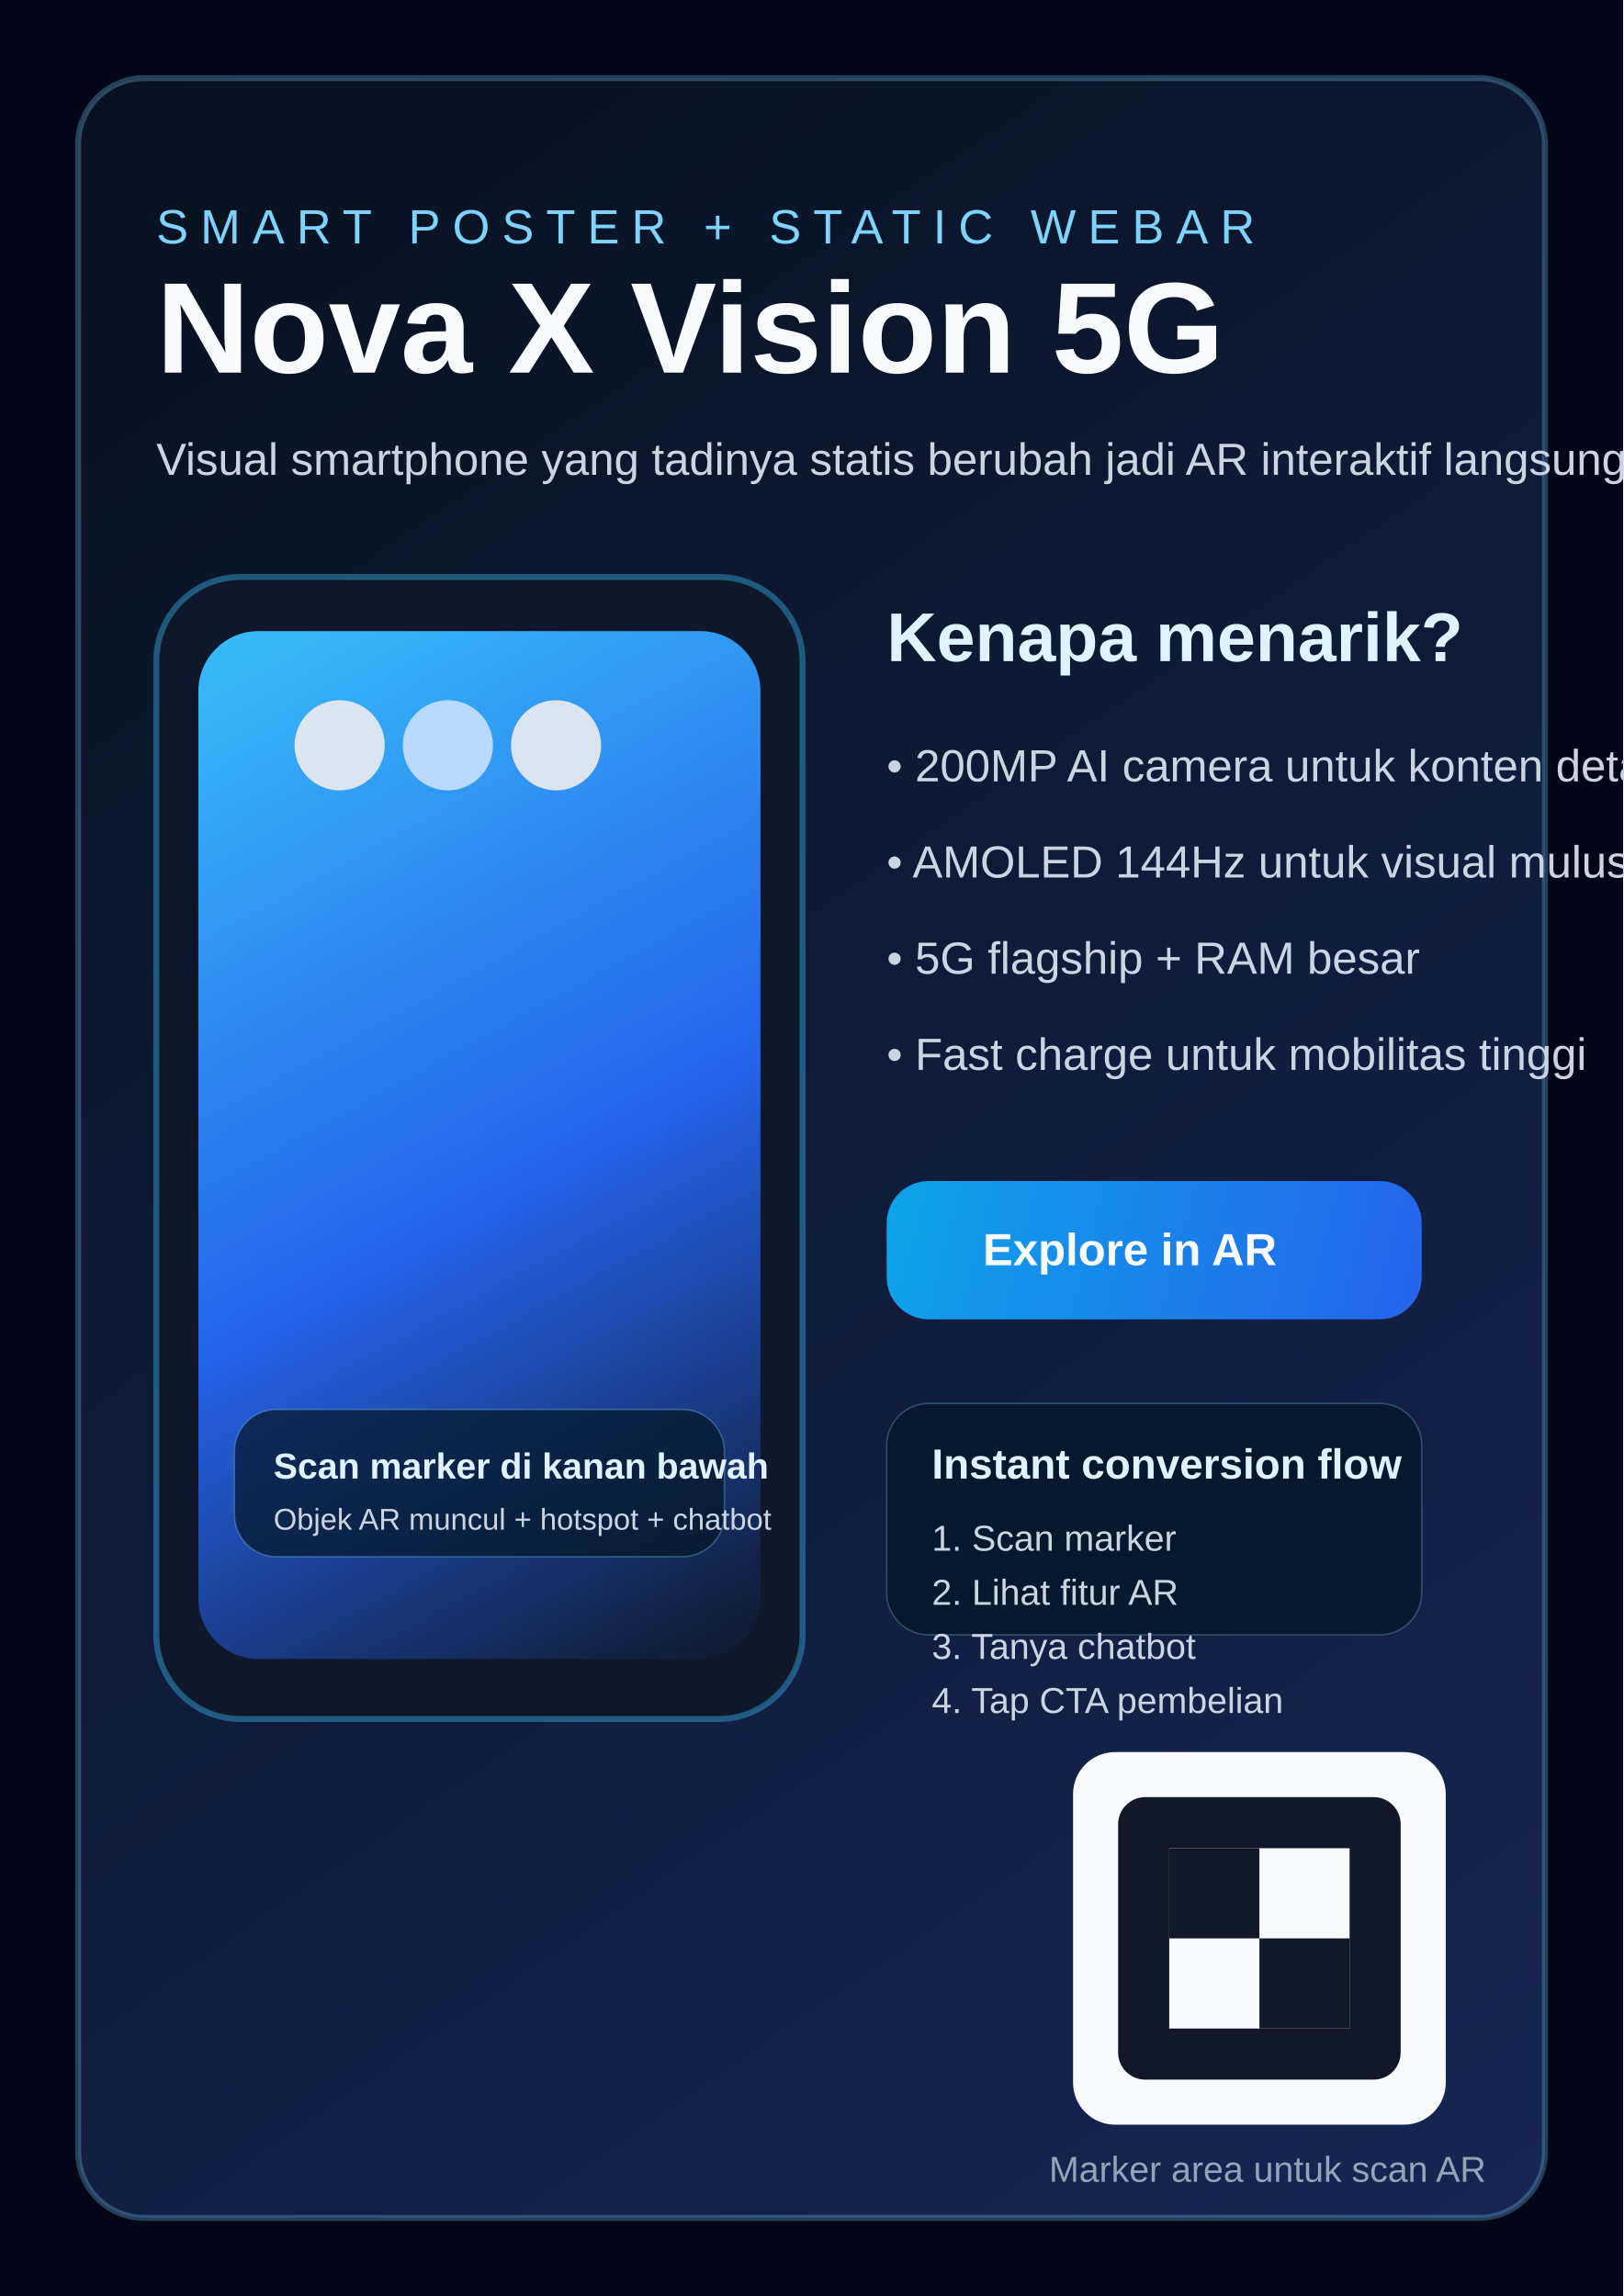
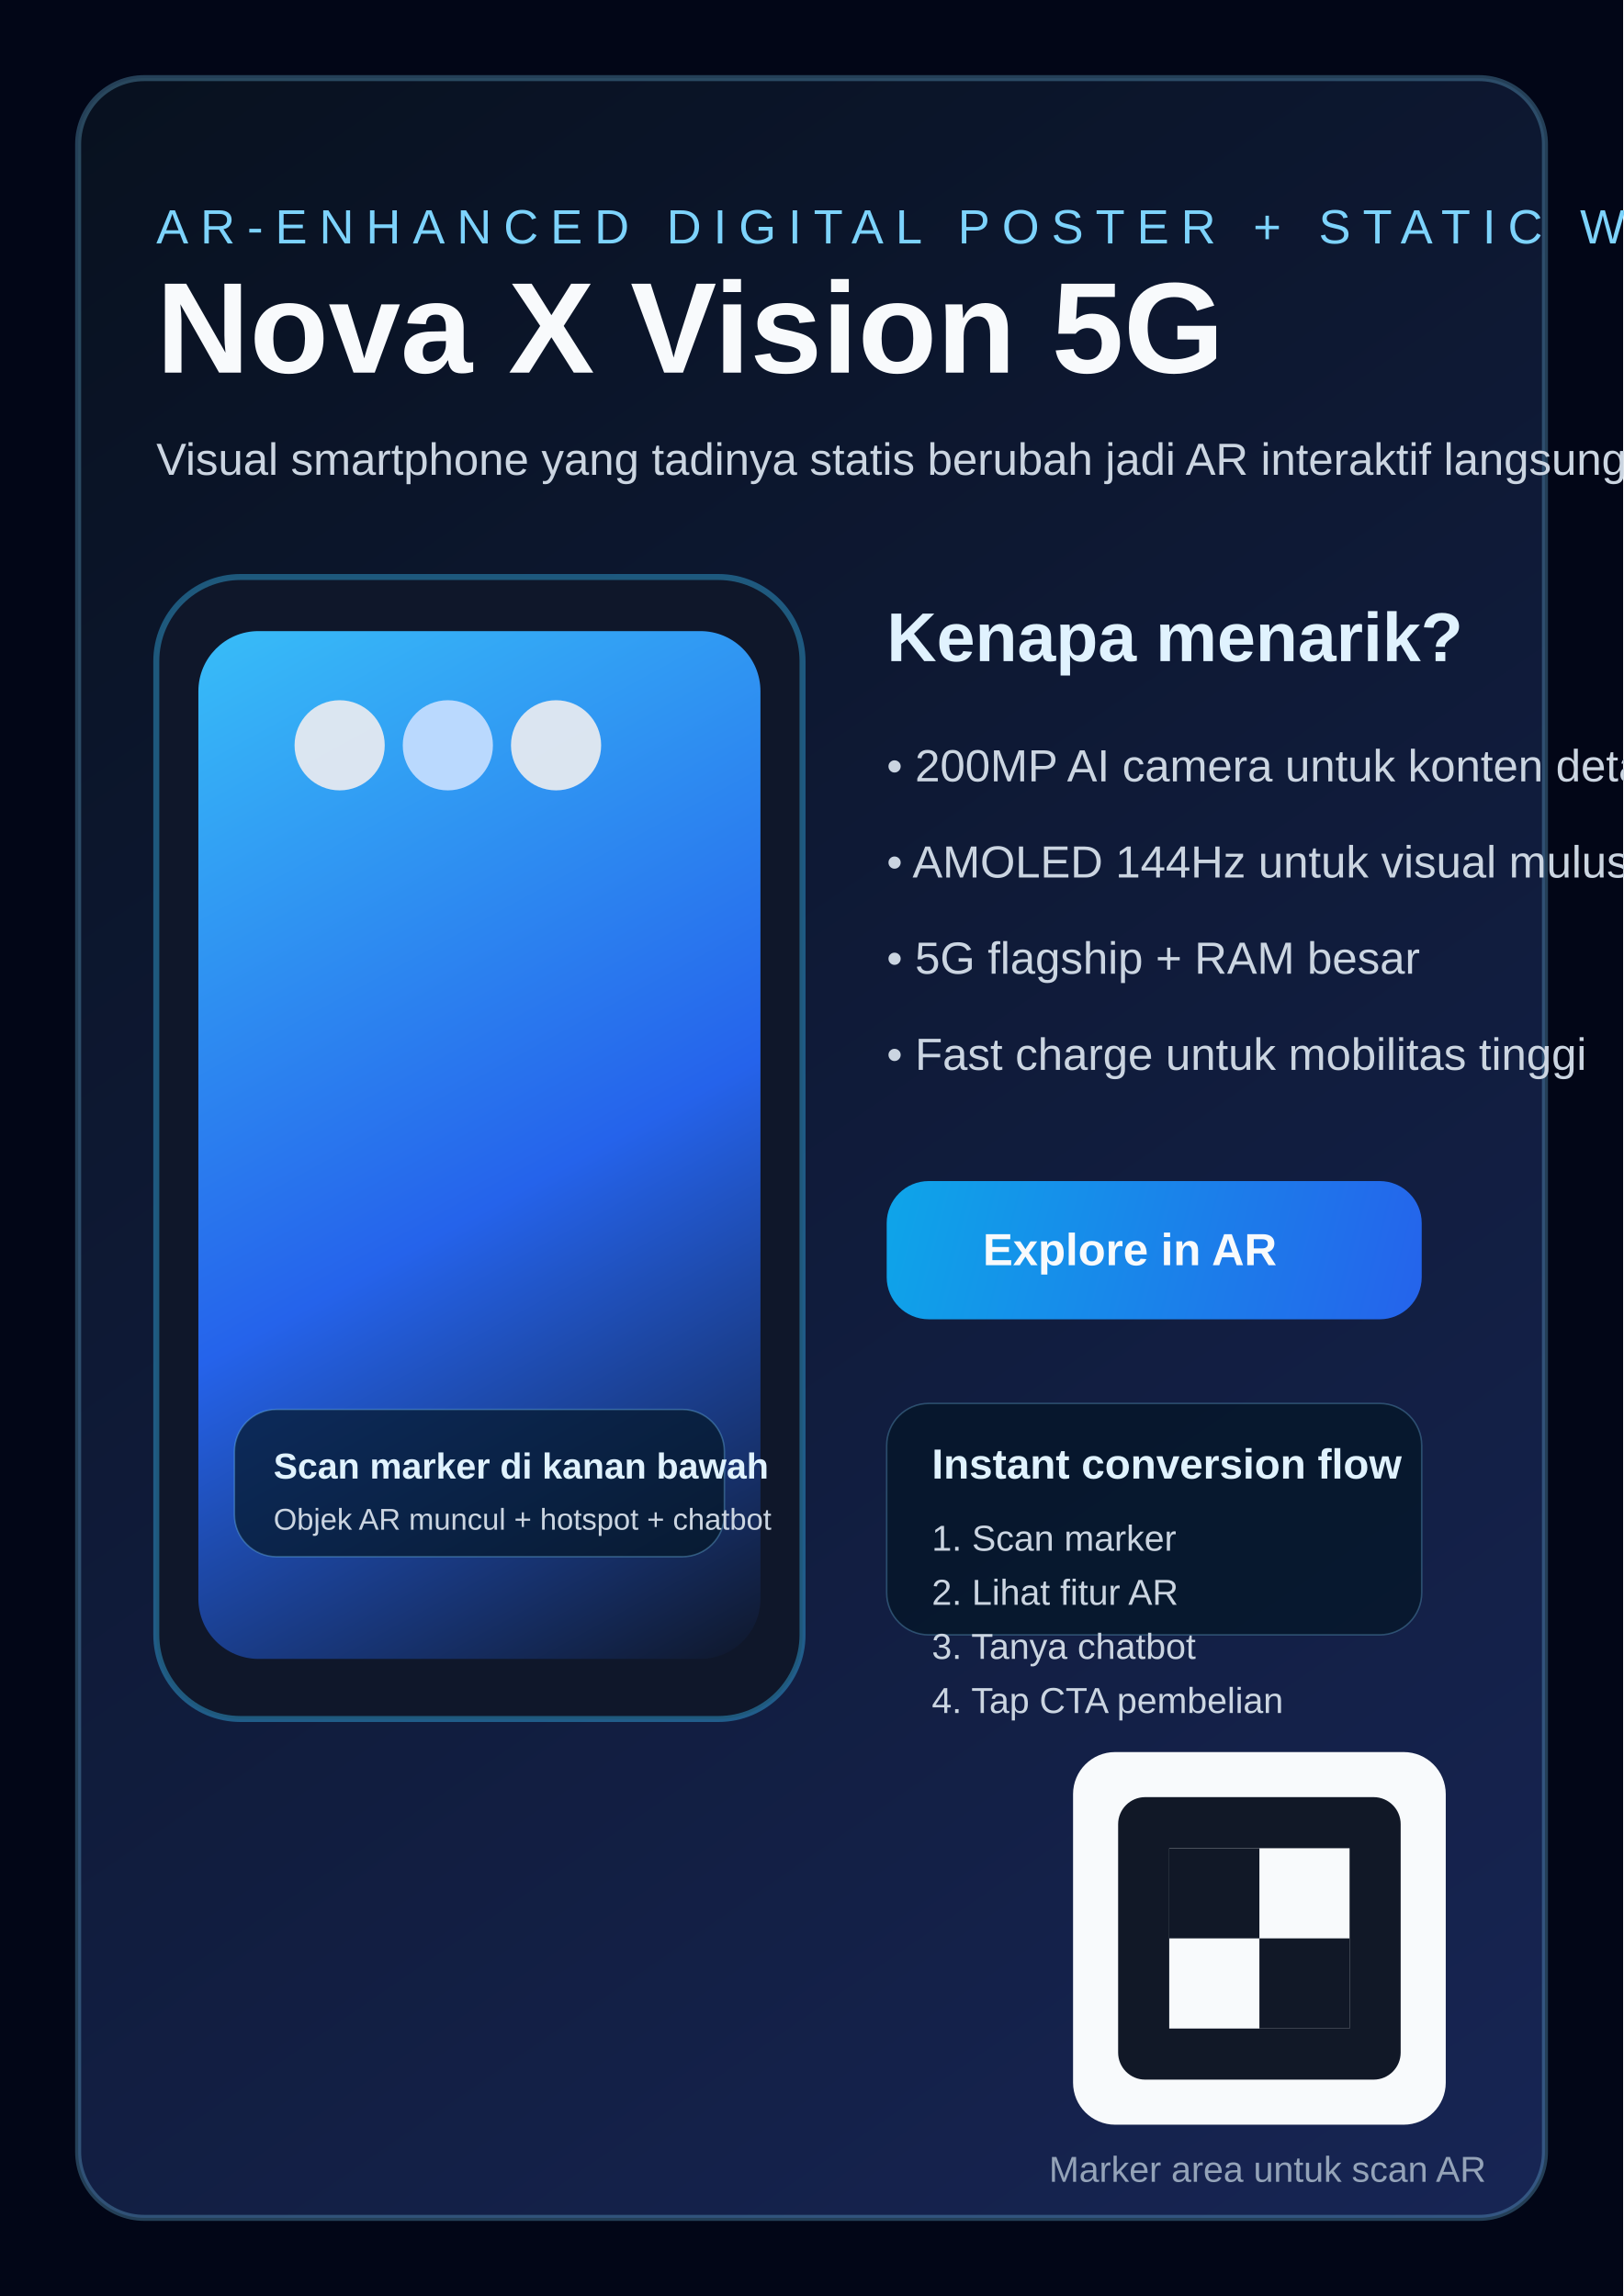
<svg xmlns="http://www.w3.org/2000/svg" width="1080" height="1528" viewBox="0 0 1080 1528" fill="none">
  <rect width="1080" height="1528" fill="#020617" />
  <rect x="52" y="52" width="976" height="1424" rx="44" fill="url(#bg)" />
  <rect x="52" y="52" width="976" height="1424" rx="44" stroke="#7DD3FC" stroke-opacity="0.28" stroke-width="4" />
-   <text x="104" y="162" fill="#7DD3FC" font-family="Arial, sans-serif" font-size="32" letter-spacing="8">SMART POSTER + STATIC WEBAR</text>
+   <text x="104" y="162" fill="#7DD3FC" font-family="Arial, sans-serif" font-size="32" letter-spacing="8">AR-ENHANCED DIGITAL POSTER + STATIC WEBAR</text>
  <text x="104" y="248" fill="#F8FAFC" font-family="Arial, sans-serif" font-size="86" font-weight="700">Nova X Vision 5G</text>
  <text x="104" y="316" fill="#CBD5E1" font-family="Arial, sans-serif" font-size="30">Visual smartphone yang tadinya statis berubah jadi AR interaktif langsung dari browser.</text>
  <rect x="104" y="384" width="430" height="760" rx="56" fill="#0F172A" stroke="#38BDF8" stroke-opacity="0.4" stroke-width="4" />
  <rect x="132" y="420" width="374" height="684" rx="40" fill="url(#screen)" />
  <circle cx="226" cy="496" r="30" fill="#E2E8F0" fill-opacity="0.96" />
  <circle cx="298" cy="496" r="30" fill="#BFDBFE" fill-opacity="0.96" />
  <circle cx="370" cy="496" r="30" fill="#E2E8F0" fill-opacity="0.96" />
  <rect x="156" y="938" width="326" height="98" rx="28" fill="#031626" fill-opacity="0.7" stroke="#7DD3FC" stroke-opacity="0.32" />
  <text x="182" y="984" fill="#E0F2FE" font-family="Arial, sans-serif" font-size="24" font-weight="700">Scan marker di kanan bawah</text>
  <text x="182" y="1018" fill="#CBD5E1" font-family="Arial, sans-serif" font-size="20">Objek AR muncul + hotspot + chatbot</text>
  <text x="590" y="440" fill="#E0F2FE" font-family="Arial, sans-serif" font-size="46" font-weight="700">Kenapa menarik?</text>
  <text x="590" y="520" fill="#CBD5E1" font-family="Arial, sans-serif" font-size="30">• 200MP AI camera untuk konten detail</text>
  <text x="590" y="584" fill="#CBD5E1" font-family="Arial, sans-serif" font-size="30">• AMOLED 144Hz untuk visual mulus</text>
  <text x="590" y="648" fill="#CBD5E1" font-family="Arial, sans-serif" font-size="30">• 5G flagship + RAM besar</text>
  <text x="590" y="712" fill="#CBD5E1" font-family="Arial, sans-serif" font-size="30">• Fast charge untuk mobilitas tinggi</text>
  <rect x="590" y="786" width="356" height="92" rx="28" fill="url(#cta)" />
  <text x="654" y="842" fill="#F8FAFC" font-family="Arial, sans-serif" font-size="30" font-weight="700">Explore in AR</text>
  <rect x="590" y="934" width="356" height="154" rx="28" fill="#031626" fill-opacity="0.72" stroke="#7DD3FC" stroke-opacity="0.28" />
  <text x="620" y="984" fill="#E0F2FE" font-family="Arial, sans-serif" font-size="28" font-weight="700">Instant conversion flow</text>
  <text x="620" y="1032" fill="#CBD5E1" font-family="Arial, sans-serif" font-size="24">1. Scan marker</text>
  <text x="620" y="1068" fill="#CBD5E1" font-family="Arial, sans-serif" font-size="24">2. Lihat fitur AR</text>
  <text x="620" y="1104" fill="#CBD5E1" font-family="Arial, sans-serif" font-size="24">3. Tanya chatbot</text>
  <text x="620" y="1140" fill="#CBD5E1" font-family="Arial, sans-serif" font-size="24">4. Tap CTA pembelian</text>
  <rect x="714" y="1166" width="248" height="248" rx="28" fill="#F8FAFC" />
  <rect x="744" y="1196" width="188" height="188" rx="18" fill="#111827" />
  <rect x="778" y="1230" width="120" height="120" fill="#F8FAFC" />
  <path d="M778 1230H838V1290H778V1230Z" fill="#111827" />
  <path d="M838 1290H898V1350H838V1290Z" fill="#111827" />
  <text x="698" y="1452" fill="#94A3B8" font-family="Arial, sans-serif" font-size="24">Marker area untuk scan AR</text>
  <defs>
    <linearGradient id="bg" x1="52" y1="52" x2="1028" y2="1476" gradientUnits="userSpaceOnUse">
      <stop stop-color="#08111F" />
      <stop offset="1" stop-color="#172554" />
    </linearGradient>
    <linearGradient id="screen" x1="132" y1="420" x2="506" y2="1104" gradientUnits="userSpaceOnUse">
      <stop stop-color="#38BDF8" />
      <stop offset="0.55" stop-color="#2563EB" />
      <stop offset="1" stop-color="#0F172A" />
    </linearGradient>
    <linearGradient id="cta" x1="590" y1="786" x2="946" y2="878" gradientUnits="userSpaceOnUse">
      <stop stop-color="#0EA5E9" />
      <stop offset="1" stop-color="#2563EB" />
    </linearGradient>
  </defs>
</svg>
